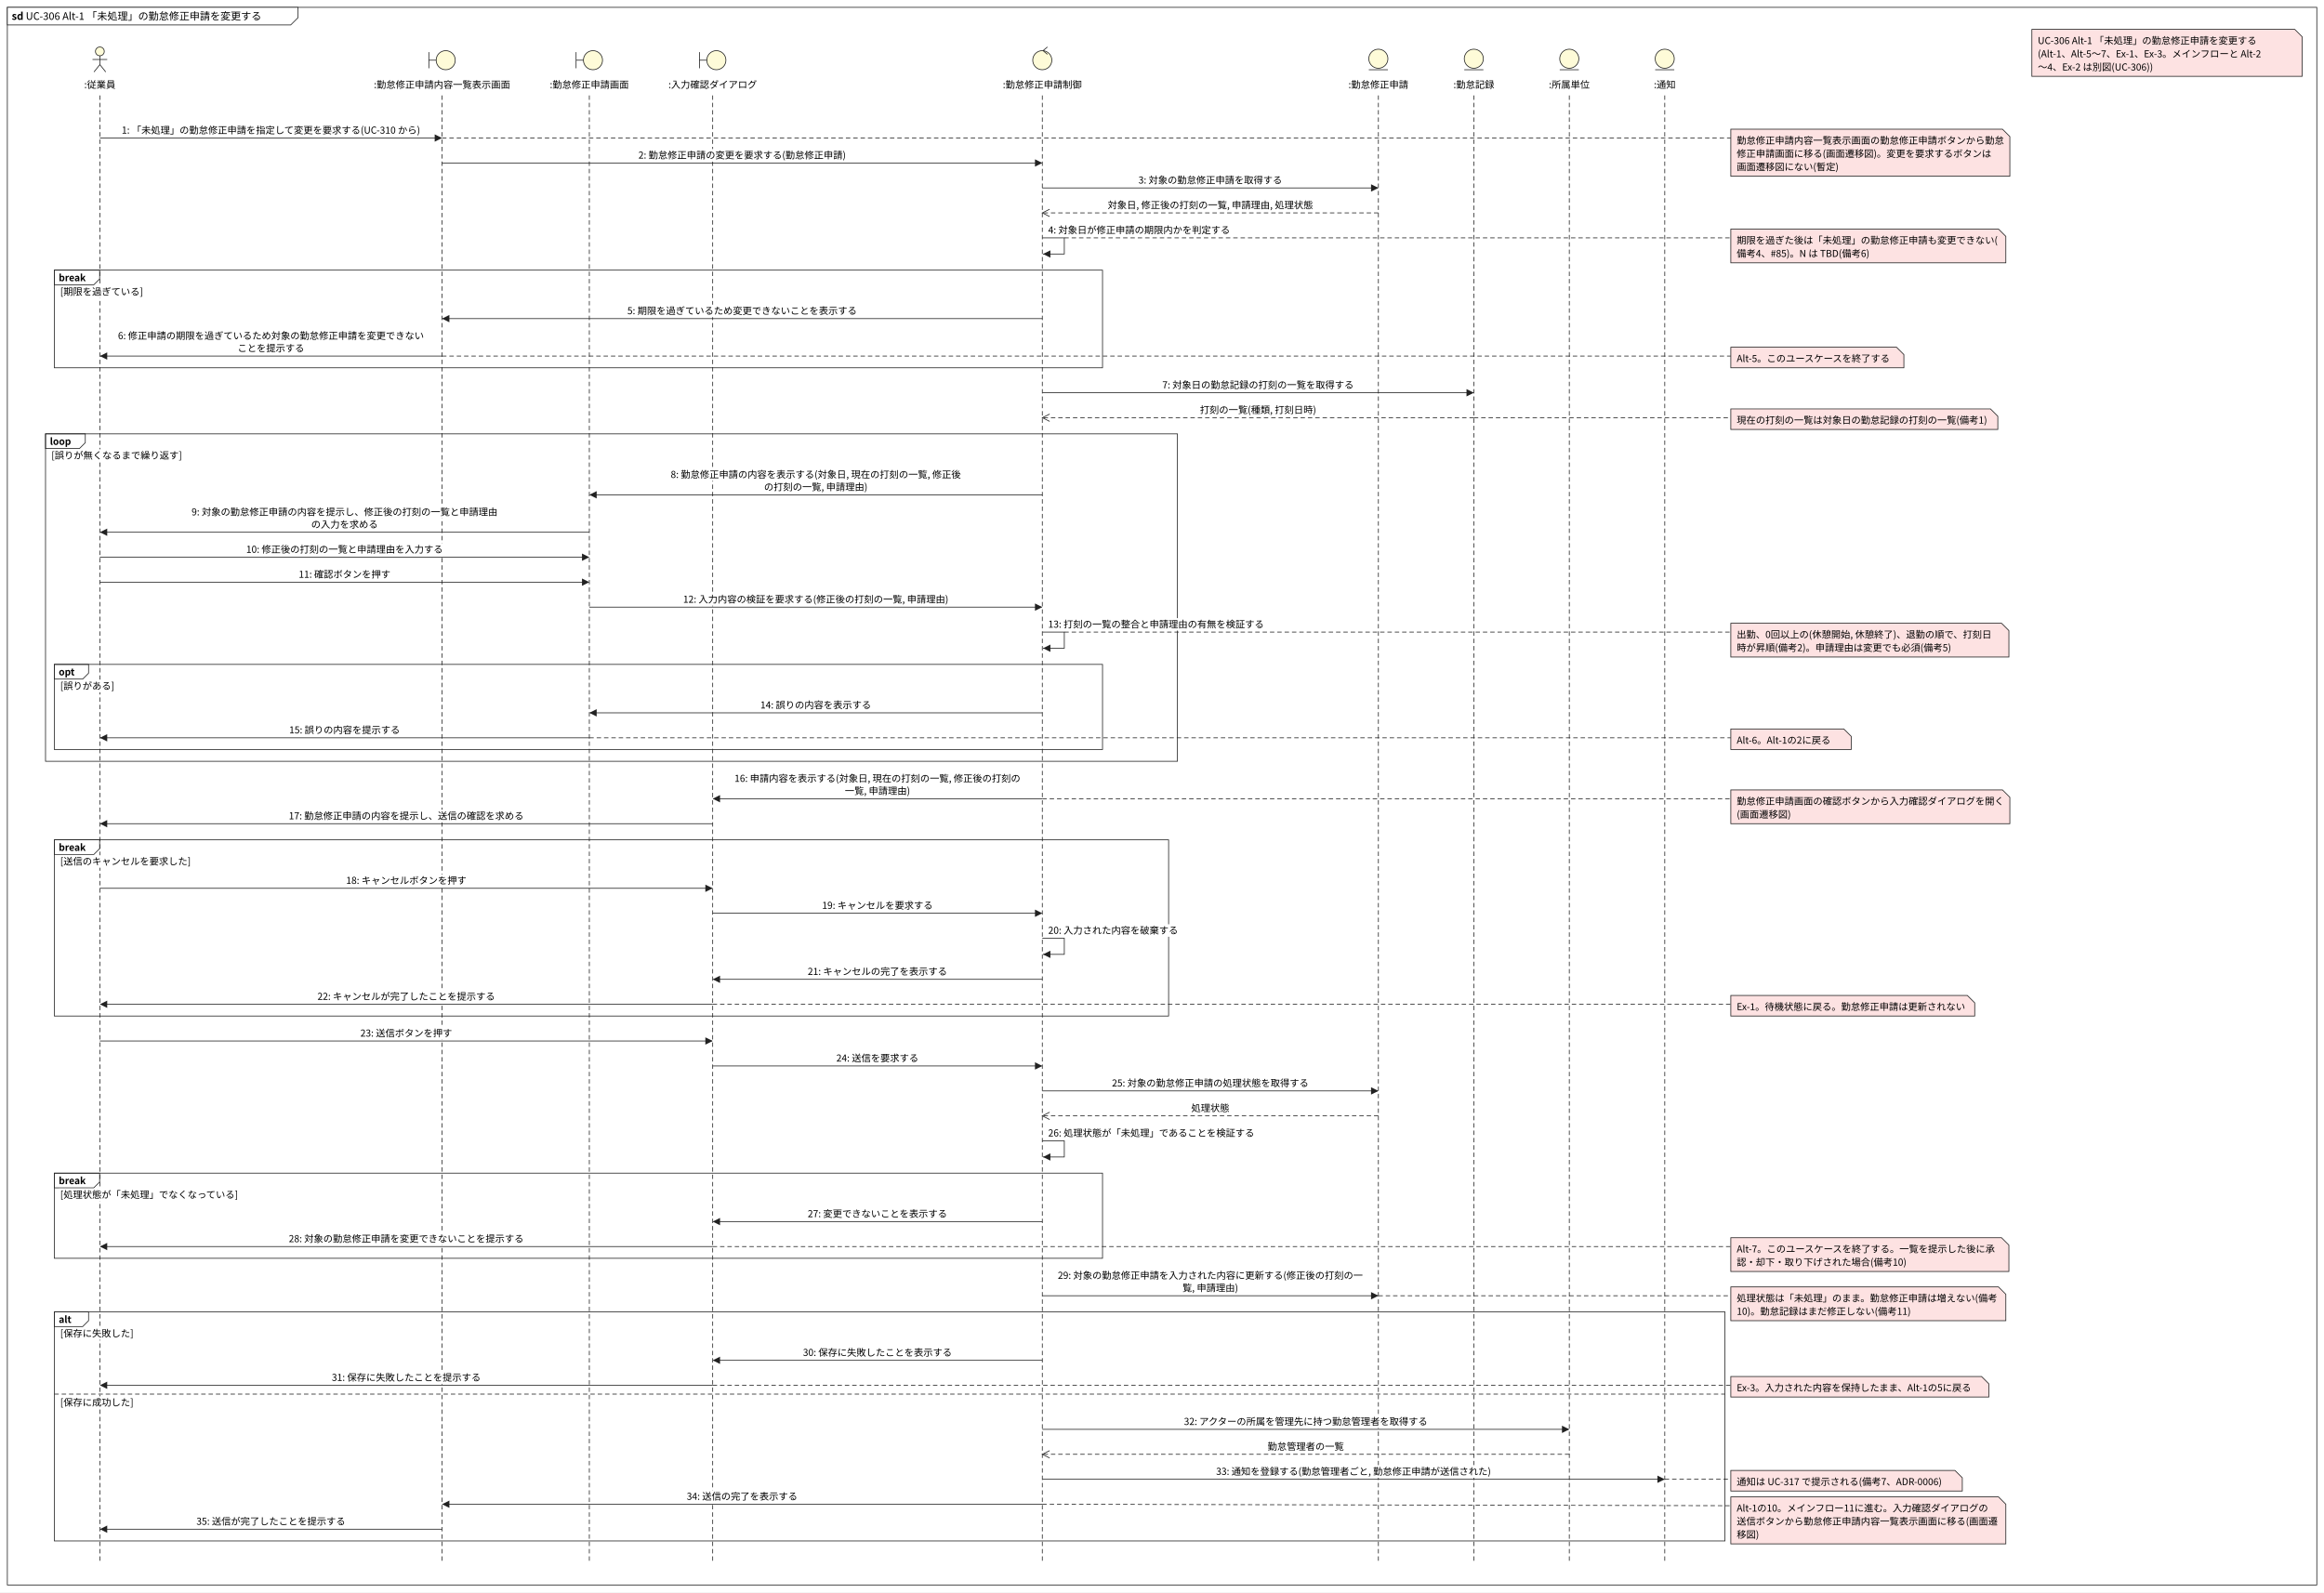
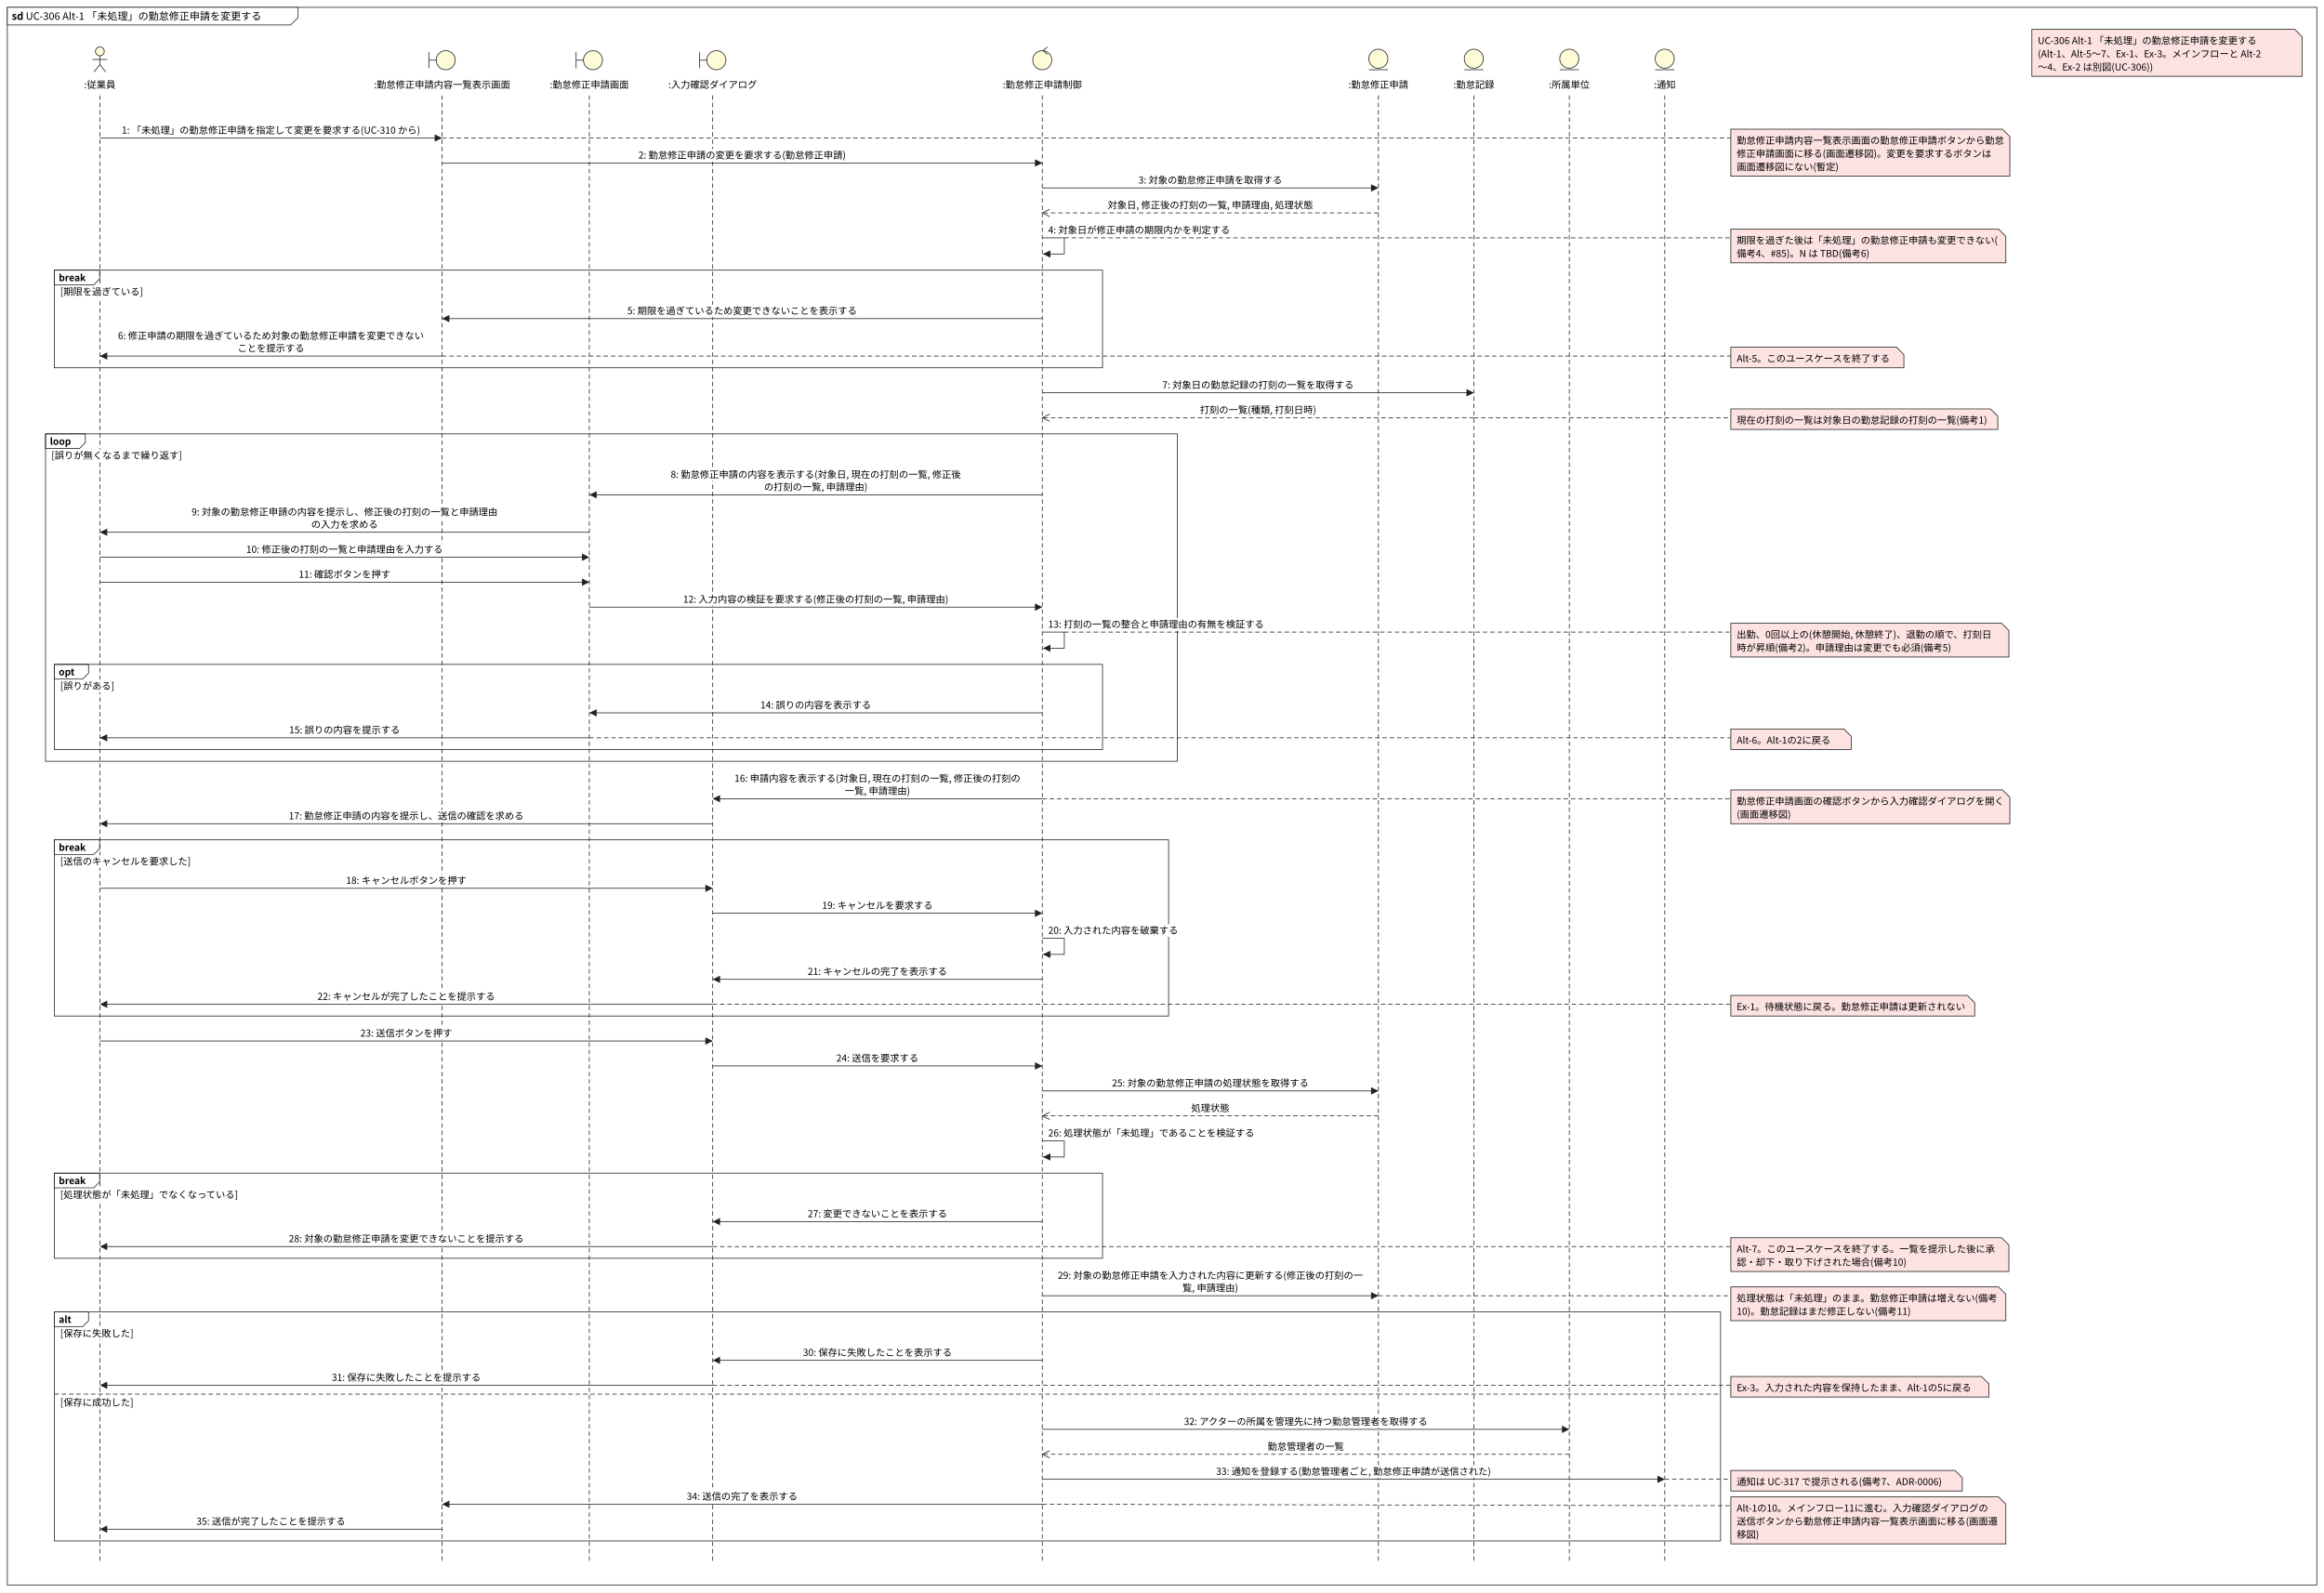
<svg xmlns="http://www.w3.org/2000/svg" width="3165" height="2169" viewBox="0 0 3165 2169" font-family="'Noto Sans CJK JP','Noto Sans JP','Hiragino Sans','Yu Gothic','Meiryo','IPAGothic',sans-serif">
  <rect width="100%" height="100%" fill="#fff" />
  <rect x="10" y="10" width="3145.2" height="2149.0" fill="none" stroke="#222" />
  <path d="M10 10 H405.9 V24 L395.9 34 H10 Z" fill="#fff" stroke="#222" />
  <line x1="136.0" y1="188.0" x2="601.0" y2="188.0" stroke="#222" stroke-width="1" />
  <polygon points="602.0,188.0 592.0,183.0 592.0,193.0" fill="#222" />
  <line x1="602.0" y1="188.0" x2="2357.2" y2="188.0" stroke="#222" stroke-width="1" stroke-dasharray="6 4" />
  <line x1="602.0" y1="222.0" x2="1418.5" y2="222.0" stroke="#222" stroke-width="1" />
  <polygon points="1419.5,222.0 1409.5,217.0 1409.5,227.0" fill="#222" />
  <line x1="1419.5" y1="256.0" x2="1876.2" y2="256.0" stroke="#222" stroke-width="1" />
  <polygon points="1877.2,256.0 1867.2,251.0 1867.2,261.0" fill="#222" />
  <line x1="1877.2" y1="290.0" x2="1420.5" y2="290.0" stroke="#222" stroke-width="1" stroke-dasharray="6 4" />
  <polyline points="1429.5,285.0 1419.5,290.0 1429.5,295.0" fill="none" stroke="#222" />
  <polyline points="1419.46,324 1449.46,324 1449.46,346 1420.46,346" fill="none" stroke="#222" />
  <polygon points="1420.5,346.0 1430.5,341.0 1430.5,351.0" fill="#222" />
  <line x1="1449.5" y1="324.0" x2="2357.2" y2="324.0" stroke="#222" stroke-width="1" stroke-dasharray="6 4" />
  <path d="M74 368 H135.7 V380 L127.7 388 H74 Z" fill="#fff" stroke="#222" />
  <line x1="1419.5" y1="434.0" x2="603.0" y2="434.0" stroke="#222" stroke-width="1" />
  <polygon points="602.0,434.0 612.0,429.0 612.0,439.0" fill="#222" />
  <line x1="602.0" y1="485.0" x2="137.0" y2="485.0" stroke="#222" stroke-width="1" />
  <polygon points="136.0,485.0 146.0,480.0 146.0,490.0" fill="#222" />
  <line x1="602.0" y1="485.0" x2="2357.2" y2="485.0" stroke="#222" stroke-width="1" stroke-dasharray="6 4" />
  <rect x="74.0" y="368.0" width="1427.5" height="133.0" rx="0" fill="none" stroke="#222" />
  <line x1="1419.5" y1="535.0" x2="2006.2" y2="535.0" stroke="#222" stroke-width="1" />
  <polygon points="2007.2,535.0 1997.2,530.0 1997.2,540.0" fill="#222" />
  <line x1="2007.2" y1="569.0" x2="1420.5" y2="569.0" stroke="#222" stroke-width="1" stroke-dasharray="6 4" />
  <polyline points="1429.5,564.0 1419.5,569.0 1429.5,574.0" fill="none" stroke="#222" />
  <line x1="2007.2" y1="569.0" x2="2357.2" y2="569.0" stroke="#222" stroke-width="1" stroke-dasharray="6 4" />
  <path d="M62 591 H116.16 V603 L108.16 611 H62 Z" fill="#fff" stroke="#222" />
  <line x1="1419.5" y1="674.0" x2="803.6" y2="674.0" stroke="#222" stroke-width="1" />
  <polygon points="802.6,674.0 812.6,669.0 812.6,679.0" fill="#222" />
  <line x1="802.6" y1="725.0" x2="137.0" y2="725.0" stroke="#222" stroke-width="1" />
  <polygon points="136.0,725.0 146.0,720.0 146.0,730.0" fill="#222" />
  <line x1="136.0" y1="759.0" x2="801.6" y2="759.0" stroke="#222" stroke-width="1" />
  <polygon points="802.6,759.0 792.6,754.0 792.6,764.0" fill="#222" />
  <line x1="136.0" y1="793.0" x2="801.6" y2="793.0" stroke="#222" stroke-width="1" />
  <polygon points="802.6,793.0 792.6,788.0 792.6,798.0" fill="#222" />
  <line x1="802.6" y1="827.0" x2="1418.5" y2="827.0" stroke="#222" stroke-width="1" />
  <polygon points="1419.5,827.0 1409.5,822.0 1409.5,832.0" fill="#222" />
  <polyline points="1419.46,861 1449.46,861 1449.46,883 1420.46,883" fill="none" stroke="#222" />
  <polygon points="1420.5,883.0 1430.5,878.0 1430.5,888.0" fill="#222" />
  <line x1="1449.5" y1="861.0" x2="2357.2" y2="861.0" stroke="#222" stroke-width="1" stroke-dasharray="6 4" />
  <path d="M74 905 H120.62 V917 L112.62 925 H74 Z" fill="#fff" stroke="#222" />
  <line x1="1419.5" y1="971.0" x2="803.6" y2="971.0" stroke="#222" stroke-width="1" />
  <polygon points="802.6,971.0 812.6,966.0 812.6,976.0" fill="#222" />
  <line x1="802.6" y1="1005.0" x2="137.0" y2="1005.0" stroke="#222" stroke-width="1" />
  <polygon points="136.0,1005.0 146.0,1000.0 146.0,1010.0" fill="#222" />
  <line x1="802.6" y1="1005.0" x2="2357.2" y2="1005.0" stroke="#222" stroke-width="1" stroke-dasharray="6 4" />
  <rect x="74.0" y="905.0" width="1427.5" height="116.0" rx="0" fill="none" stroke="#222" />
  <rect x="62.0" y="591.0" width="1541.5" height="446.0" rx="0" fill="none" stroke="#222" />
  <line x1="1419.5" y1="1088.0" x2="971.6" y2="1088.0" stroke="#222" stroke-width="1" />
  <polygon points="970.6,1088.0 980.6,1083.0 980.6,1093.0" fill="#222" />
  <line x1="1419.5" y1="1088.0" x2="2357.2" y2="1088.0" stroke="#222" stroke-width="1" stroke-dasharray="6 4" />
  <line x1="970.6" y1="1122.0" x2="137.0" y2="1122.0" stroke="#222" stroke-width="1" />
  <polygon points="136.0,1122.0 146.0,1117.0 146.0,1127.0" fill="#222" />
  <path d="M74 1144 H135.7 V1156 L127.7 1164 H74 Z" fill="#fff" stroke="#222" />
  <line x1="136.0" y1="1210.0" x2="969.6" y2="1210.0" stroke="#222" stroke-width="1" />
  <polygon points="970.6,1210.0 960.6,1205.0 960.6,1215.0" fill="#222" />
  <line x1="970.6" y1="1244.0" x2="1418.5" y2="1244.0" stroke="#222" stroke-width="1" />
  <polygon points="1419.5,1244.0 1409.5,1239.0 1409.5,1249.0" fill="#222" />
  <polyline points="1419.46,1278 1449.46,1278 1449.46,1300 1420.46,1300" fill="none" stroke="#222" />
  <polygon points="1420.5,1300.0 1430.5,1295.0 1430.5,1305.0" fill="#222" />
  <line x1="1419.5" y1="1334.0" x2="971.6" y2="1334.0" stroke="#222" stroke-width="1" />
  <polygon points="970.6,1334.0 980.6,1329.0 980.6,1339.0" fill="#222" />
  <line x1="970.6" y1="1368.0" x2="137.0" y2="1368.0" stroke="#222" stroke-width="1" />
  <polygon points="136.0,1368.0 146.0,1363.0 146.0,1373.0" fill="#222" />
  <line x1="970.6" y1="1368.0" x2="2357.2" y2="1368.0" stroke="#222" stroke-width="1" stroke-dasharray="6 4" />
  <rect x="74.0" y="1144.0" width="1517.5" height="240.0" rx="0" fill="none" stroke="#222" />
  <line x1="136.0" y1="1418.0" x2="969.6" y2="1418.0" stroke="#222" stroke-width="1" />
  <polygon points="970.6,1418.0 960.6,1413.0 960.6,1423.0" fill="#222" />
  <line x1="970.6" y1="1452.0" x2="1418.5" y2="1452.0" stroke="#222" stroke-width="1" />
  <polygon points="1419.5,1452.0 1409.5,1447.0 1409.5,1457.0" fill="#222" />
  <line x1="1419.5" y1="1486.0" x2="1876.2" y2="1486.0" stroke="#222" stroke-width="1" />
  <polygon points="1877.2,1486.0 1867.2,1481.0 1867.2,1491.0" fill="#222" />
  <line x1="1877.2" y1="1520.0" x2="1420.5" y2="1520.0" stroke="#222" stroke-width="1" stroke-dasharray="6 4" />
  <polyline points="1429.5,1515.0 1419.5,1520.0 1429.5,1525.0" fill="none" stroke="#222" />
  <polyline points="1419.46,1554 1449.46,1554 1449.46,1576 1420.46,1576" fill="none" stroke="#222" />
  <polygon points="1420.5,1576.0 1430.5,1571.0 1430.5,1581.0" fill="#222" />
  <path d="M74 1598 H135.7 V1610 L127.7 1618 H74 Z" fill="#fff" stroke="#222" />
  <line x1="1419.5" y1="1664.0" x2="971.6" y2="1664.0" stroke="#222" stroke-width="1" />
  <polygon points="970.6,1664.0 980.6,1659.0 980.6,1669.0" fill="#222" />
  <line x1="970.6" y1="1698.0" x2="137.0" y2="1698.0" stroke="#222" stroke-width="1" />
  <polygon points="136.0,1698.0 146.0,1693.0 146.0,1703.0" fill="#222" />
  <line x1="970.6" y1="1698.0" x2="2357.2" y2="1698.0" stroke="#222" stroke-width="1" stroke-dasharray="6 4" />
  <rect x="74.0" y="1598.0" width="1427.5" height="116.0" rx="0" fill="none" stroke="#222" />
  <line x1="1419.5" y1="1765.0" x2="1876.2" y2="1765.0" stroke="#222" stroke-width="1" />
  <polygon points="1877.2,1765.0 1867.2,1760.0 1867.2,1770.0" fill="#222" />
  <line x1="1877.2" y1="1765.0" x2="2357.2" y2="1765.0" stroke="#222" stroke-width="1" stroke-dasharray="6 4" />
  <path d="M74 1787 H120.62 V1799 L112.62 1807 H74 Z" fill="#fff" stroke="#222" />
  <line x1="1419.5" y1="1853.0" x2="971.6" y2="1853.0" stroke="#222" stroke-width="1" />
  <polygon points="970.6,1853.0 980.6,1848.0 980.6,1858.0" fill="#222" />
  <line x1="970.6" y1="1887.0" x2="137.0" y2="1887.0" stroke="#222" stroke-width="1" />
  <polygon points="136.0,1887.0 146.0,1882.0 146.0,1892.0" fill="#222" />
  <line x1="970.6" y1="1887.0" x2="2357.2" y2="1887.0" stroke="#222" stroke-width="1" stroke-dasharray="6 4" />
  <line x1="1419.5" y1="1947.0" x2="2136.2" y2="1947.0" stroke="#222" stroke-width="1" />
  <polygon points="2137.2,1947.0 2127.2,1942.0 2127.2,1952.0" fill="#222" />
  <line x1="2137.2" y1="1981.0" x2="1420.5" y2="1981.0" stroke="#222" stroke-width="1" stroke-dasharray="6 4" />
  <polyline points="1429.5,1976.0 1419.5,1981.0 1429.5,1986.0" fill="none" stroke="#222" />
  <line x1="1419.5" y1="2015.0" x2="2266.2" y2="2015.0" stroke="#222" stroke-width="1" />
  <polygon points="2267.2,2015.0 2257.2,2010.0 2257.2,2020.0" fill="#222" />
  <line x1="2267.2" y1="2015.0" x2="2357.2" y2="2015.0" stroke="#222" stroke-width="1" stroke-dasharray="6 4" />
  <line x1="1419.5" y1="2049.0" x2="603.0" y2="2049.0" stroke="#222" stroke-width="1" />
  <polygon points="602.0,2049.0 612.0,2044.0 612.0,2054.0" fill="#222" />
  <line x1="1419.5" y1="2049.0" x2="2357.2" y2="2051.0" stroke="#222" stroke-width="1" stroke-dasharray="6 4" />
  <line x1="602.0" y1="2083.0" x2="137.0" y2="2083.0" stroke="#222" stroke-width="1" />
  <polygon points="136.0,2083.0 146.0,2078.0 146.0,2088.0" fill="#222" />
-   <rect x="74.0" y="1787.0" width="2275.2" height="312.0" rx="0" fill="none" stroke="#222" />
-   <line x1="74.0" y1="1899.0" x2="2349.2" y2="1899.0" stroke="#222" stroke-width="1" stroke-dasharray="6 4" />
+   <rect x="74.0" y="1787.0" width="2269.2" height="312.0" rx="0" fill="none" stroke="#222" />
+   <line x1="74.0" y1="1899.0" x2="2343.2" y2="1899.0" stroke="#222" stroke-width="1" stroke-dasharray="6 4" />
  <circle cx="136" cy="70" r="6" fill="#fefbd8" stroke="#222" />
  <path d="M136 76 V88 M126 81 H146 M136 88 L128 98 M136 88 L144 98" fill="none" stroke="#222" />
  <line x1="136.0" y1="130.0" x2="136.0" y2="2129.0" stroke="#222" stroke-width="1" stroke-dasharray="6 4" />
  <circle cx="607.02" cy="82" r="13" fill="#fefbd8" stroke="#222" />
  <path d="M594.02 82 H584.02 M584.02 71 V93" fill="none" stroke="#222" />
  <line x1="602.0" y1="130.0" x2="602.0" y2="2129.0" stroke="#222" stroke-width="1" stroke-dasharray="6 4" />
  <circle cx="807.56" cy="82" r="13" fill="#fefbd8" stroke="#222" />
  <path d="M794.56 82 H784.56 M784.56 71 V93" fill="none" stroke="#222" />
  <line x1="802.6" y1="130.0" x2="802.6" y2="2129.0" stroke="#222" stroke-width="1" stroke-dasharray="6 4" />
  <circle cx="975.6" cy="82" r="13" fill="#fefbd8" stroke="#222" />
  <path d="M962.6 82 H952.6 M952.6 71 V93" fill="none" stroke="#222" />
  <line x1="970.6" y1="130.0" x2="970.6" y2="2129.0" stroke="#222" stroke-width="1" stroke-dasharray="6 4" />
  <circle cx="1419.46" cy="82" r="13" fill="#fefbd8" stroke="#222" />
  <path d="M1420.46 69 l6 -5 M1420.46 69 l6 5" fill="none" stroke="#222" />
  <line x1="1419.5" y1="130.0" x2="1419.5" y2="2129.0" stroke="#222" stroke-width="1" stroke-dasharray="6 4" />
  <circle cx="1877.16" cy="80" r="13" fill="#fefbd8" stroke="#222" />
  <path d="M1864.16 95 H1890.16" fill="none" stroke="#222" />
  <line x1="1877.2" y1="130.0" x2="1877.2" y2="2129.0" stroke="#222" stroke-width="1" stroke-dasharray="6 4" />
  <circle cx="2007.16" cy="80" r="13" fill="#fefbd8" stroke="#222" />
  <path d="M1994.16 95 H2020.16" fill="none" stroke="#222" />
  <line x1="2007.2" y1="130.0" x2="2007.2" y2="2129.0" stroke="#222" stroke-width="1" stroke-dasharray="6 4" />
  <circle cx="2137.16" cy="80" r="13" fill="#fefbd8" stroke="#222" />
  <path d="M2124.16 95 H2150.16" fill="none" stroke="#222" />
  <line x1="2137.2" y1="130.0" x2="2137.2" y2="2129.0" stroke="#222" stroke-width="1" stroke-dasharray="6 4" />
  <circle cx="2267.16" cy="80" r="13" fill="#fefbd8" stroke="#222" />
  <path d="M2254.16 95 H2280.16" fill="none" stroke="#222" />
  <line x1="2267.2" y1="130.0" x2="2267.2" y2="2129.0" stroke="#222" stroke-width="1" stroke-dasharray="6 4" />
  <rect x="152.8" y="169.0" width="432.5" height="17.0" fill="#fff" />
  <text x="369.0" y="182.0" font-size="13" text-anchor="middle">1: 「未処理」の勤怠修正申請を指定して変更を要求する(UC-310 から)</text>
  <rect x="859.9" y="203.0" width="301.7" height="17.0" fill="#fff" />
  <text x="1010.7" y="216.0" font-size="13" text-anchor="middle">2: 勤怠修正申請の変更を要求する(勤怠修正申請)</text>
  <rect x="1544.0" y="237.0" width="208.6" height="17.0" fill="#fff" />
  <text x="1648.3" y="250.0" font-size="13" text-anchor="middle">3: 対象の勤怠修正申請を取得する</text>
  <rect x="1493.7" y="271.0" width="309.2" height="17.0" fill="#fff" />
  <text x="1648.3" y="284.0" font-size="13" text-anchor="middle">対象日, 修正後の打刻の一覧, 申請理由, 処理状態</text>
  <rect x="1425.5" y="305.0" width="260.6" height="17.0" fill="#fff" />
  <text x="1427.5" y="318.0" font-size="13" text-anchor="start">4: 対象日が修正申請の期限内かを判定する</text>
  <text x="80.0" y="383.0" font-size="13" text-anchor="start" font-weight="bold">break</text>
  <rect x="80.0" y="389.0" width="123.1" height="17.0" fill="#fff" />
  <text x="82.0" y="402.0" font-size="13" text-anchor="start">[期限を過ぎている]</text>
  <rect x="847.9" y="415.0" width="325.6" height="17.0" fill="#fff" />
  <text x="1010.7" y="428.0" font-size="13" text-anchor="middle">5: 期限を過ぎているため変更できないことを表示する</text>
  <rect x="154.2" y="449.0" width="429.6" height="17.0" fill="#fff" />
  <text x="369.0" y="462.0" font-size="13" text-anchor="middle">6: 修正申請の期限を過ぎているため対象の勤怠修正申請を変更できない</text>
  <rect x="321.5" y="466.0" width="95.0" height="17.0" fill="#fff" />
  <text x="369.0" y="479.0" font-size="13" text-anchor="middle">ことを提示する</text>
  <rect x="1576.5" y="516.0" width="273.6" height="17.0" fill="#fff" />
  <text x="1713.3" y="529.0" font-size="13" text-anchor="middle">7: 対象日の勤怠記録の打刻の一覧を取得する</text>
  <rect x="1624.7" y="550.0" width="177.2" height="17.0" fill="#fff" />
  <text x="1713.3" y="563.0" font-size="13" text-anchor="middle">打刻の一覧(種類, 打刻日時)</text>
  <text x="68.0" y="606.0" font-size="13" text-anchor="start" font-weight="bold">loop</text>
  <rect x="68.0" y="612.0" width="188.1" height="17.0" fill="#fff" />
  <text x="70.0" y="625.0" font-size="13" text-anchor="start">[誤りが無くなるまで繰り返す]</text>
  <rect x="896.9" y="638.0" width="428.3" height="17.0" fill="#fff" />
  <text x="1111.0" y="651.0" font-size="13" text-anchor="middle">8: 勤怠修正申請の内容を表示する(対象日, 現在の打刻の一覧, 修正後</text>
  <rect x="1032.7" y="655.0" width="156.6" height="17.0" fill="#fff" />
  <text x="1111.0" y="668.0" font-size="13" text-anchor="middle">の打刻の一覧, 申請理由)</text>
  <rect x="254.5" y="689.0" width="429.6" height="17.0" fill="#fff" />
  <text x="469.3" y="702.0" font-size="13" text-anchor="middle">9: 対象の勤怠修正申請の内容を提示し、修正後の打刻の一覧と申請理由</text>
  <rect x="421.8" y="706.0" width="95.0" height="17.0" fill="#fff" />
  <text x="469.3" y="719.0" font-size="13" text-anchor="middle">の入力を求める</text>
  <rect x="328.7" y="740.0" width="281.2" height="17.0" fill="#fff" />
  <text x="469.3" y="753.0" font-size="13" text-anchor="middle">10: 修正後の打刻の一覧と申請理由を入力する</text>
  <rect x="400.2" y="774.0" width="138.2" height="17.0" fill="#fff" />
  <text x="469.3" y="787.0" font-size="13" text-anchor="middle">11: 確認ボタンを押す</text>
  <rect x="916.4" y="808.0" width="389.3" height="17.0" fill="#fff" />
  <text x="1111.0" y="821.0" font-size="13" text-anchor="middle">12: 入力内容の検証を要求する(修正後の打刻の一覧, 申請理由)</text>
  <rect x="1425.5" y="842.0" width="307.2" height="17.0" fill="#fff" />
  <text x="1427.5" y="855.0" font-size="13" text-anchor="start">13: 打刻の一覧の整合と申請理由の有無を検証する</text>
  <text x="80.0" y="920.0" font-size="13" text-anchor="start" font-weight="bold">opt</text>
  <rect x="80.0" y="926.0" width="84.1" height="17.0" fill="#fff" />
  <text x="82.0" y="939.0" font-size="13" text-anchor="start">[誤りがある]</text>
  <rect x="1028.9" y="952.0" width="164.2" height="17.0" fill="#fff" />
  <text x="1111.0" y="965.0" font-size="13" text-anchor="middle">14: 誤りの内容を表示する</text>
  <rect x="387.2" y="986.0" width="164.2" height="17.0" fill="#fff" />
  <text x="469.3" y="999.0" font-size="13" text-anchor="middle">15: 誤りの内容を提示する</text>
  <rect x="983.6" y="1052.0" width="422.9" height="17.0" fill="#fff" />
  <text x="1195.0" y="1065.0" font-size="13" text-anchor="middle">16: 申請内容を表示する(対象日, 現在の打刻の一覧, 修正後の打刻の</text>
  <rect x="1142.7" y="1069.0" width="104.6" height="17.0" fill="#fff" />
  <text x="1195.0" y="1082.0" font-size="13" text-anchor="middle">一覧, 申請理由)</text>
  <rect x="386.7" y="1103.0" width="333.2" height="17.0" fill="#fff" />
  <text x="553.3" y="1116.0" font-size="13" text-anchor="middle">17: 勤怠修正申請の内容を提示し、送信の確認を求める</text>
  <text x="80.0" y="1159.0" font-size="13" text-anchor="start" font-weight="bold">break</text>
  <rect x="80.0" y="1165.0" width="188.1" height="17.0" fill="#fff" />
  <text x="82.0" y="1178.0" font-size="13" text-anchor="start">[送信のキャンセルを要求した]</text>
  <rect x="464.7" y="1191.0" width="177.2" height="17.0" fill="#fff" />
  <text x="553.3" y="1204.0" font-size="13" text-anchor="middle">18: キャンセルボタンを押す</text>
  <rect x="1113.0" y="1225.0" width="164.2" height="17.0" fill="#fff" />
  <text x="1195.0" y="1238.0" font-size="13" text-anchor="middle">19: キャンセルを要求する</text>
  <rect x="1425.5" y="1259.0" width="190.2" height="17.0" fill="#fff" />
  <text x="1427.5" y="1272.0" font-size="13" text-anchor="start">20: 入力された内容を破棄する</text>
  <rect x="1093.5" y="1315.0" width="203.2" height="17.0" fill="#fff" />
  <text x="1195.0" y="1328.0" font-size="13" text-anchor="middle">21: キャンセルの完了を表示する</text>
  <rect x="425.7" y="1349.0" width="255.2" height="17.0" fill="#fff" />
  <text x="553.3" y="1362.0" font-size="13" text-anchor="middle">22: キャンセルが完了したことを提示する</text>
  <rect x="484.2" y="1399.0" width="138.2" height="17.0" fill="#fff" />
  <text x="553.3" y="1412.0" font-size="13" text-anchor="middle">23: 送信ボタンを押す</text>
  <rect x="1132.5" y="1433.0" width="125.2" height="17.0" fill="#fff" />
  <text x="1195.0" y="1446.0" font-size="13" text-anchor="middle">24: 送信を要求する</text>
  <rect x="1507.7" y="1467.0" width="281.2" height="17.0" fill="#fff" />
  <text x="1648.3" y="1480.0" font-size="13" text-anchor="middle">25: 対象の勤怠修正申請の処理状態を取得する</text>
  <rect x="1620.3" y="1501.0" width="56.0" height="17.0" fill="#fff" />
  <text x="1648.3" y="1514.0" font-size="13" text-anchor="middle">処理状態</text>
  <rect x="1425.5" y="1535.0" width="294.2" height="17.0" fill="#fff" />
  <text x="1427.5" y="1548.0" font-size="13" text-anchor="start">26: 処理状態が「未処理」であることを検証する</text>
  <text x="80.0" y="1613.0" font-size="13" text-anchor="start" font-weight="bold">break</text>
  <rect x="80.0" y="1619.0" width="253.1" height="17.0" fill="#fff" />
  <text x="82.0" y="1632.0" font-size="13" text-anchor="start">[処理状態が「未処理」でなくなっている]</text>
  <rect x="1093.5" y="1645.0" width="203.2" height="17.0" fill="#fff" />
  <text x="1195.0" y="1658.0" font-size="13" text-anchor="middle">27: 変更できないことを表示する</text>
  <rect x="386.7" y="1679.0" width="333.2" height="17.0" fill="#fff" />
  <text x="553.3" y="1692.0" font-size="13" text-anchor="middle">28: 対象の勤怠修正申請を変更できないことを提示する</text>
  <rect x="1432.5" y="1729.0" width="431.7" height="17.0" fill="#fff" />
  <text x="1648.3" y="1742.0" font-size="13" text-anchor="middle">29: 対象の勤怠修正申請を入力された内容に更新する(修正後の打刻の一</text>
  <rect x="1602.5" y="1746.0" width="91.6" height="17.0" fill="#fff" />
  <text x="1648.3" y="1759.0" font-size="13" text-anchor="middle">覧, 申請理由)</text>
  <text x="80.0" y="1802.0" font-size="13" text-anchor="start" font-weight="bold">alt</text>
  <rect x="80.0" y="1808.0" width="110.1" height="17.0" fill="#fff" />
  <text x="82.0" y="1821.0" font-size="13" text-anchor="start">[保存に失敗した]</text>
  <rect x="1087.0" y="1834.0" width="216.2" height="17.0" fill="#fff" />
  <text x="1195.0" y="1847.0" font-size="13" text-anchor="middle">30: 保存に失敗したことを表示する</text>
  <rect x="445.2" y="1868.0" width="216.2" height="17.0" fill="#fff" />
  <text x="553.3" y="1881.0" font-size="13" text-anchor="middle">31: 保存に失敗したことを提示する</text>
  <rect x="80.0" y="1902.0" width="110.1" height="17.0" fill="#fff" />
  <text x="82.0" y="1915.0" font-size="13" text-anchor="start">[保存に成功した]</text>
  <rect x="1605.2" y="1928.0" width="346.2" height="17.0" fill="#fff" />
  <text x="1778.3" y="1941.0" font-size="13" text-anchor="middle">32: アクターの所属を管理先に持つ勤怠管理者を取得する</text>
  <rect x="1724.3" y="1962.0" width="108.0" height="17.0" fill="#fff" />
  <text x="1778.3" y="1975.0" font-size="13" text-anchor="middle">勤怠管理者の一覧</text>
  <rect x="1642.1" y="1996.0" width="402.3" height="17.0" fill="#fff" />
  <text x="1843.3" y="2009.0" font-size="13" text-anchor="middle">33: 通知を登録する(勤怠管理者ごと, 勤怠修正申請が送信された)</text>
  <rect x="928.7" y="2030.0" width="164.2" height="17.0" fill="#fff" />
  <text x="1010.7" y="2043.0" font-size="13" text-anchor="middle">34: 送信の完了を表示する</text>
  <rect x="260.9" y="2064.0" width="216.2" height="17.0" fill="#fff" />
  <text x="369.0" y="2077.0" font-size="13" text-anchor="middle">35: 送信が完了したことを提示する</text>
  <text x="136.0" y="120.0" font-size="13" text-anchor="middle">:従業員</text>
  <text x="602.0" y="120.0" font-size="13" text-anchor="middle">:勤怠修正申請内容一覧表示画面</text>
  <text x="802.6" y="120.0" font-size="13" text-anchor="middle">:勤怠修正申請画面</text>
  <text x="970.6" y="120.0" font-size="13" text-anchor="middle">:入力確認ダイアログ</text>
  <text x="1419.5" y="120.0" font-size="13" text-anchor="middle">:勤怠修正申請制御</text>
  <text x="1877.2" y="120.0" font-size="13" text-anchor="middle">:勤怠修正申請</text>
  <text x="2007.2" y="120.0" font-size="13" text-anchor="middle">:勤怠記録</text>
  <text x="2137.2" y="120.0" font-size="13" text-anchor="middle">:所属単位</text>
  <text x="2267.2" y="120.0" font-size="13" text-anchor="middle">:通知</text>
  <path d="M2357.16 176 H2727.16 L2737.16 186 V240 H2357.16 Z" fill="#fde2e2" stroke="#222" />
  <text x="2365.2" y="196.0" font-size="13" text-anchor="start">勤怠修正申請内容一覧表示画面の勤怠修正申請ボタンから勤怠</text>
  <text x="2365.2" y="214.0" font-size="13" text-anchor="start">修正申請画面に移る(画面遷移図)。変更を要求するボタンは</text>
  <text x="2365.2" y="232.0" font-size="13" text-anchor="start">画面遷移図にない(暫定)</text>
  <path d="M2357.16 312 H2721.7 L2731.7 322 V358 H2357.16 Z" fill="#fde2e2" stroke="#222" />
  <text x="2365.2" y="332.0" font-size="13" text-anchor="start">期限を過ぎた後は「未処理」の勤怠修正申請も変更できない(</text>
  <text x="2365.2" y="350.0" font-size="13" text-anchor="start">備考4、#85)。N は TBD(備考6)</text>
  <path d="M2357.16 473 H2582.86 L2592.86 483 V501 H2357.16 Z" fill="#fde2e2" stroke="#222" />
  <text x="2365.2" y="493.0" font-size="13" text-anchor="start">Alt-5。このユースケースを終了する</text>
  <path d="M2357.16 557 H2710.78 L2720.78 567 V585 H2357.16 Z" fill="#fde2e2" stroke="#222" />
  <text x="2365.2" y="577.0" font-size="13" text-anchor="start">現在の打刻の一覧は対象日の勤怠記録の打刻の一覧(備考1)</text>
  <path d="M2357.16 849 H2725.86 L2735.86 859 V895 H2357.16 Z" fill="#fde2e2" stroke="#222" />
  <text x="2365.2" y="869.0" font-size="13" text-anchor="start">出勤、0回以上の(休憩開始, 休憩終了)、退勤の順で、打刻日</text>
  <text x="2365.2" y="887.0" font-size="13" text-anchor="start">時が昇順(備考2)。申請理由は変更でも必須(備考5)</text>
  <path d="M2357.16 993 H2511.1 L2521.1 1003 V1021 H2357.16 Z" fill="#fde2e2" stroke="#222" />
  <text x="2365.2" y="1013.0" font-size="13" text-anchor="start">Alt-6。Alt-1の2に戻る</text>
  <path d="M2357.16 1076 H2727.16 L2737.16 1086 V1122 H2357.16 Z" fill="#fde2e2" stroke="#222" />
  <text x="2365.2" y="1096.0" font-size="13" text-anchor="start">勤怠修正申請画面の確認ボタンから入力確認ダイアログを開く</text>
  <text x="2365.2" y="1114.0" font-size="13" text-anchor="start">(画面遷移図)</text>
  <path d="M2357.16 1356 H2679.32 L2689.32 1366 V1384 H2357.16 Z" fill="#fde2e2" stroke="#222" />
  <text x="2365.2" y="1376.0" font-size="13" text-anchor="start">Ex-1。待機状態に戻る。勤怠修正申請は更新されない</text>
  <path d="M2357.16 1686 H2725.86 L2735.86 1696 V1732 H2357.16 Z" fill="#fde2e2" stroke="#222" />
  <text x="2365.2" y="1706.0" font-size="13" text-anchor="start">Alt-7。このユースケースを終了する。一覧を提示した後に承</text>
  <text x="2365.2" y="1724.0" font-size="13" text-anchor="start">認・却下・取り下げされた場合(備考10)</text>
  <path d="M2357.16 1753 H2721.7 L2731.7 1763 V1799 H2357.16 Z" fill="#fde2e2" stroke="#222" />
  <text x="2365.2" y="1773.0" font-size="13" text-anchor="start">処理状態は「未処理」のまま。勤怠修正申請は増えない(備考</text>
  <text x="2365.2" y="1791.0" font-size="13" text-anchor="start">10)。勤怠記録はまだ修正しない(備考11)</text>
  <path d="M2357.16 1875 H2698.56 L2708.56 1885 V1903 H2357.16 Z" fill="#fde2e2" stroke="#222" />
  <text x="2365.2" y="1895.0" font-size="13" text-anchor="start">Ex-3。入力された内容を保持したまま、Alt-1の5に戻る</text>
  <path d="M2357.16 2003 H2662.42 L2672.42 2013 V2031 H2357.16 Z" fill="#fde2e2" stroke="#222" />
  <text x="2365.2" y="2023.0" font-size="13" text-anchor="start">通知は UC-317 で提示される(備考7、ADR-0006)</text>
  <path d="M2357.16 2039 H2721.7 L2731.7 2049 V2103 H2357.16 Z" fill="#fde2e2" stroke="#222" />
  <text x="2365.2" y="2059.0" font-size="13" text-anchor="start">Alt-1の10。メインフロー11に進む。入力確認ダイアログの</text>
  <text x="2365.2" y="2077.0" font-size="13" text-anchor="start">送信ボタンから勤怠修正申請内容一覧表示画面に移る(画面遷</text>
  <text x="2365.2" y="2095.0" font-size="13" text-anchor="start">移図)</text>
  <path d="M2767.16 40 H3125.2 L3135.2 50 V104 H2767.16 Z" fill="#fde2e2" stroke="#222" />
  <text x="2775.2" y="60.0" font-size="13" text-anchor="start">UC-306 Alt-1 「未処理」の勤怠修正申請を変更する</text>
  <text x="2775.2" y="78.0" font-size="13" text-anchor="start">(Alt-1、Alt-5〜7、Ex-1、Ex-3。メインフローと Alt-2</text>
  <text x="2775.2" y="96.0" font-size="13" text-anchor="start">〜4、Ex-2 は別図(UC-306))</text>
  <text x="16" y="27" font-size="14">
    <tspan font-weight="bold">sd</tspan> UC-306 Alt-1 「未処理」の勤怠修正申請を変更する</text>
</svg>
